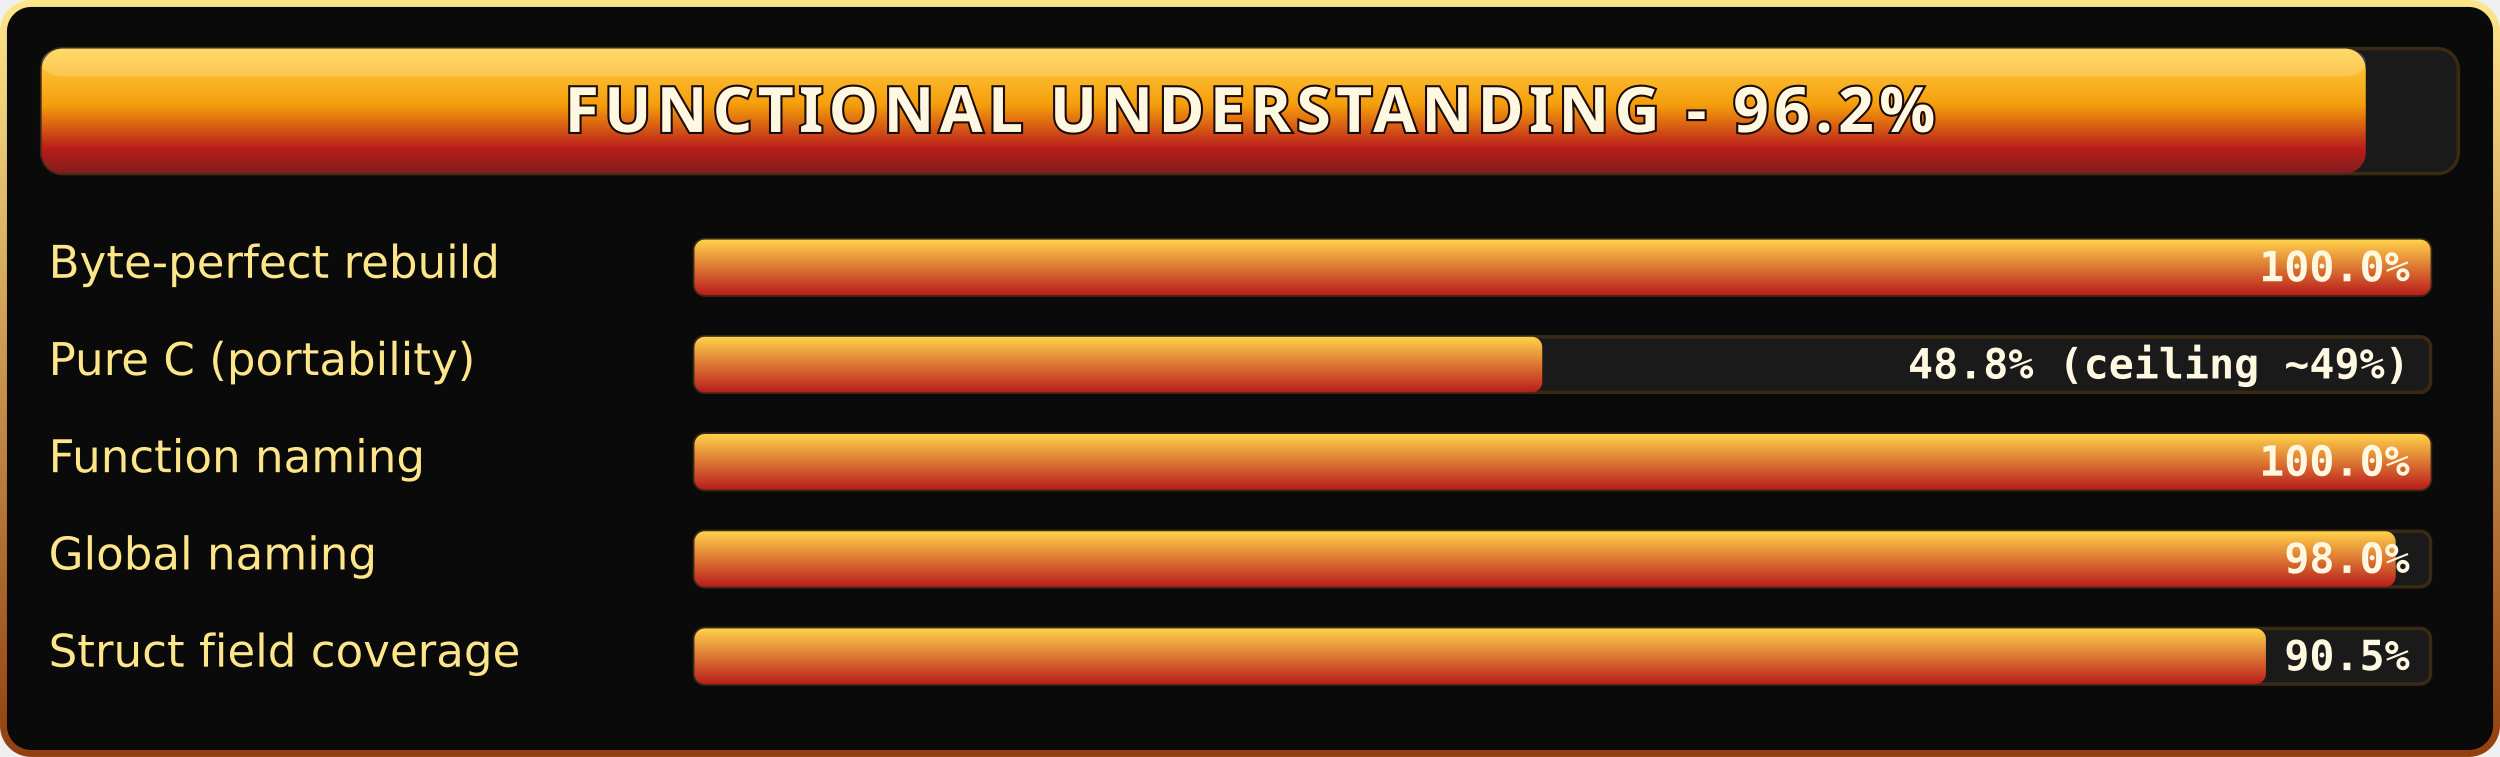
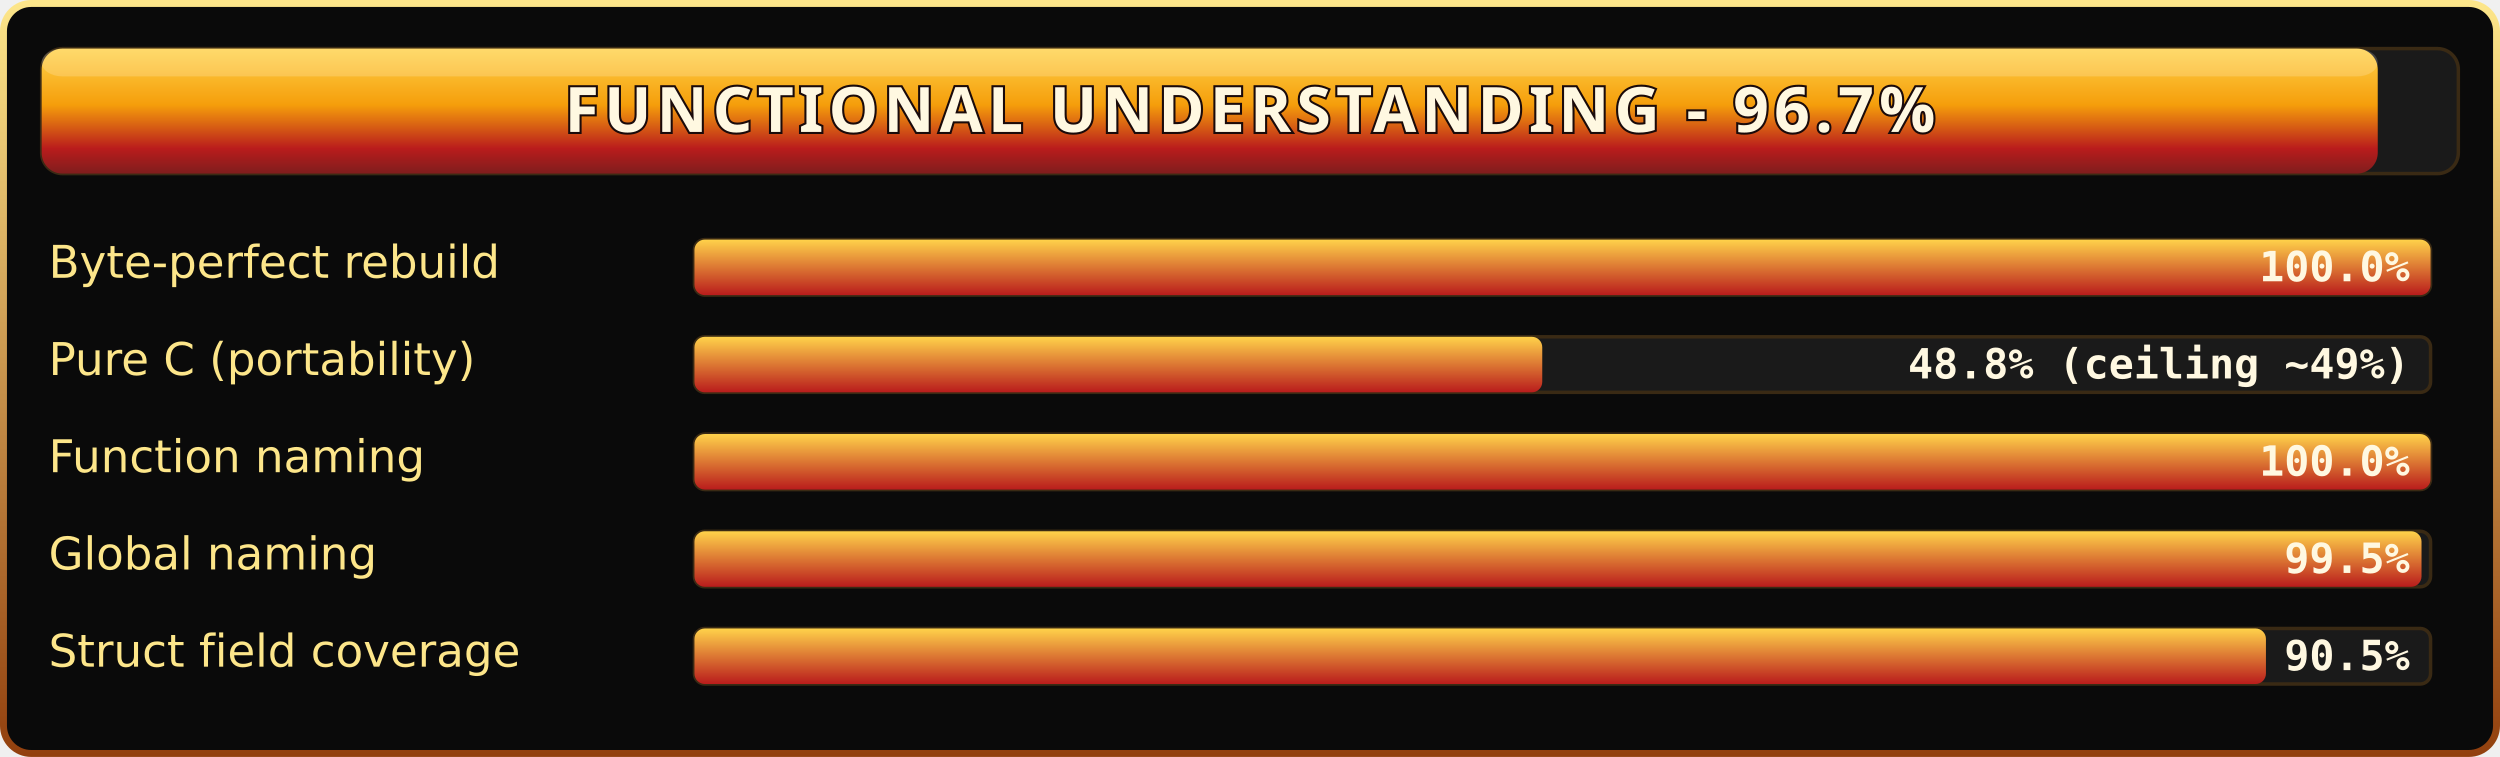
- <svg xmlns="http://www.w3.org/2000/svg" width="720" height="218" viewBox="0 0 720 218" role="img" aria-label="MK4 decomp progress 96.2%">
+ <svg xmlns="http://www.w3.org/2000/svg" width="720" height="218" viewBox="0 0 720 218" role="img" aria-label="MK4 decomp progress 96.7%">
  <defs>
    <linearGradient id="fillGrad" x1="0" y1="0" x2="0" y2="1">
      <stop offset="0%" stop-color="#ffd24a" />
      <stop offset="45%" stop-color="#f59e0b" />
      <stop offset="80%" stop-color="#b91c1c" />
      <stop offset="100%" stop-color="#7f1d1d" />
    </linearGradient>
    <linearGradient id="rowGrad" x1="0" y1="0" x2="0" y2="1">
      <stop offset="0%" stop-color="#ffd24a" />
      <stop offset="100%" stop-color="#b91c1c" />
    </linearGradient>
    <linearGradient id="borderGrad" x1="0" y1="0" x2="0" y2="1">
      <stop offset="0%" stop-color="#fde68a" />
      <stop offset="100%" stop-color="#92400e" />
    </linearGradient>
  </defs>
  <rect x="1" y="1" width="718" height="216" rx="8" ry="8" fill="#0a0a0a" stroke="url(#borderGrad)" stroke-width="2" />
  <rect x="12" y="14" width="696" height="36" rx="6" ry="6" fill="#1a1a1a" stroke="#3a2a14" stroke-width="1" />
-   <rect x="12" y="14" width="669.34" height="36" rx="6" ry="6" fill="url(#fillGrad)" />
-   <rect x="12" y="14" width="669.34" height="8" rx="6" ry="6" fill="#ffffff" opacity="0.18" />
-   <text x="360.0" y="38.0" font-family="Impact, 'Arial Black', sans-serif" font-size="18" font-weight="900" text-anchor="middle" fill="#fff8e1" stroke="#1a0a0a" stroke-width="1.2" paint-order="stroke fill" letter-spacing="1.5">FUNCTIONAL UNDERSTANDING - 96.2%</text>
+   <rect x="12" y="14" width="672.79" height="36" rx="6" ry="6" fill="url(#fillGrad)" />
+   <rect x="12" y="14" width="672.79" height="8" rx="6" ry="6" fill="#ffffff" opacity="0.18" />
+   <text x="360.0" y="38.0" font-family="Impact, 'Arial Black', sans-serif" font-size="18" font-weight="900" text-anchor="middle" fill="#fff8e1" stroke="#1a0a0a" stroke-width="1.2" paint-order="stroke fill" letter-spacing="1.5">FUNCTIONAL UNDERSTANDING - 96.7%</text>
  <text x="14" y="80" font-family="'DejaVu Sans', Verdana, sans-serif" font-size="13" fill="#fde68a">Byte-perfect rebuild</text>
  <rect x="200" y="69" width="500" height="16" rx="3" ry="3" fill="#1a1a1a" stroke="#3a2a14" stroke-width="1" />
  <rect x="200" y="69" width="500.00" height="16" rx="3" ry="3" fill="url(#rowGrad)" />
  <text x="694" y="81" font-family="'DejaVu Sans Mono', monospace" font-size="12" fill="#fff8e1" text-anchor="end" font-weight="bold">100.0%</text>
  <text x="14" y="108" font-family="'DejaVu Sans', Verdana, sans-serif" font-size="13" fill="#fde68a">Pure C (portability)</text>
  <rect x="200" y="97" width="500" height="16" rx="3" ry="3" fill="#1a1a1a" stroke="#3a2a14" stroke-width="1" />
  <rect x="200" y="97" width="244.17" height="16" rx="3" ry="3" fill="url(#rowGrad)" />
  <text x="694" y="109" font-family="'DejaVu Sans Mono', monospace" font-size="12" fill="#fff8e1" text-anchor="end" font-weight="bold">48.8% (ceiling ~49%)</text>
  <text x="14" y="136" font-family="'DejaVu Sans', Verdana, sans-serif" font-size="13" fill="#fde68a">Function naming</text>
  <rect x="200" y="125" width="500" height="16" rx="3" ry="3" fill="#1a1a1a" stroke="#3a2a14" stroke-width="1" />
  <rect x="200" y="125" width="500.00" height="16" rx="3" ry="3" fill="url(#rowGrad)" />
  <text x="694" y="137" font-family="'DejaVu Sans Mono', monospace" font-size="12" fill="#fff8e1" text-anchor="end" font-weight="bold">100.0%</text>
  <text x="14" y="164" font-family="'DejaVu Sans', Verdana, sans-serif" font-size="13" fill="#fde68a">Global naming</text>
  <rect x="200" y="153" width="500" height="16" rx="3" ry="3" fill="#1a1a1a" stroke="#3a2a14" stroke-width="1" />
-   <rect x="200" y="153" width="489.96" height="16" rx="3" ry="3" fill="url(#rowGrad)" />
-   <text x="694" y="165" font-family="'DejaVu Sans Mono', monospace" font-size="12" fill="#fff8e1" text-anchor="end" font-weight="bold">98.0%</text>
+   <rect x="200" y="153" width="497.40" height="16" rx="3" ry="3" fill="url(#rowGrad)" />
+   <text x="694" y="165" font-family="'DejaVu Sans Mono', monospace" font-size="12" fill="#fff8e1" text-anchor="end" font-weight="bold">99.5%</text>
  <text x="14" y="192" font-family="'DejaVu Sans', Verdana, sans-serif" font-size="13" fill="#fde68a">Struct field coverage</text>
  <rect x="200" y="181" width="500" height="16" rx="3" ry="3" fill="#1a1a1a" stroke="#3a2a14" stroke-width="1" />
  <rect x="200" y="181" width="452.59" height="16" rx="3" ry="3" fill="url(#rowGrad)" />
  <text x="694" y="193" font-family="'DejaVu Sans Mono', monospace" font-size="12" fill="#fff8e1" text-anchor="end" font-weight="bold">90.5%</text>
</svg>
